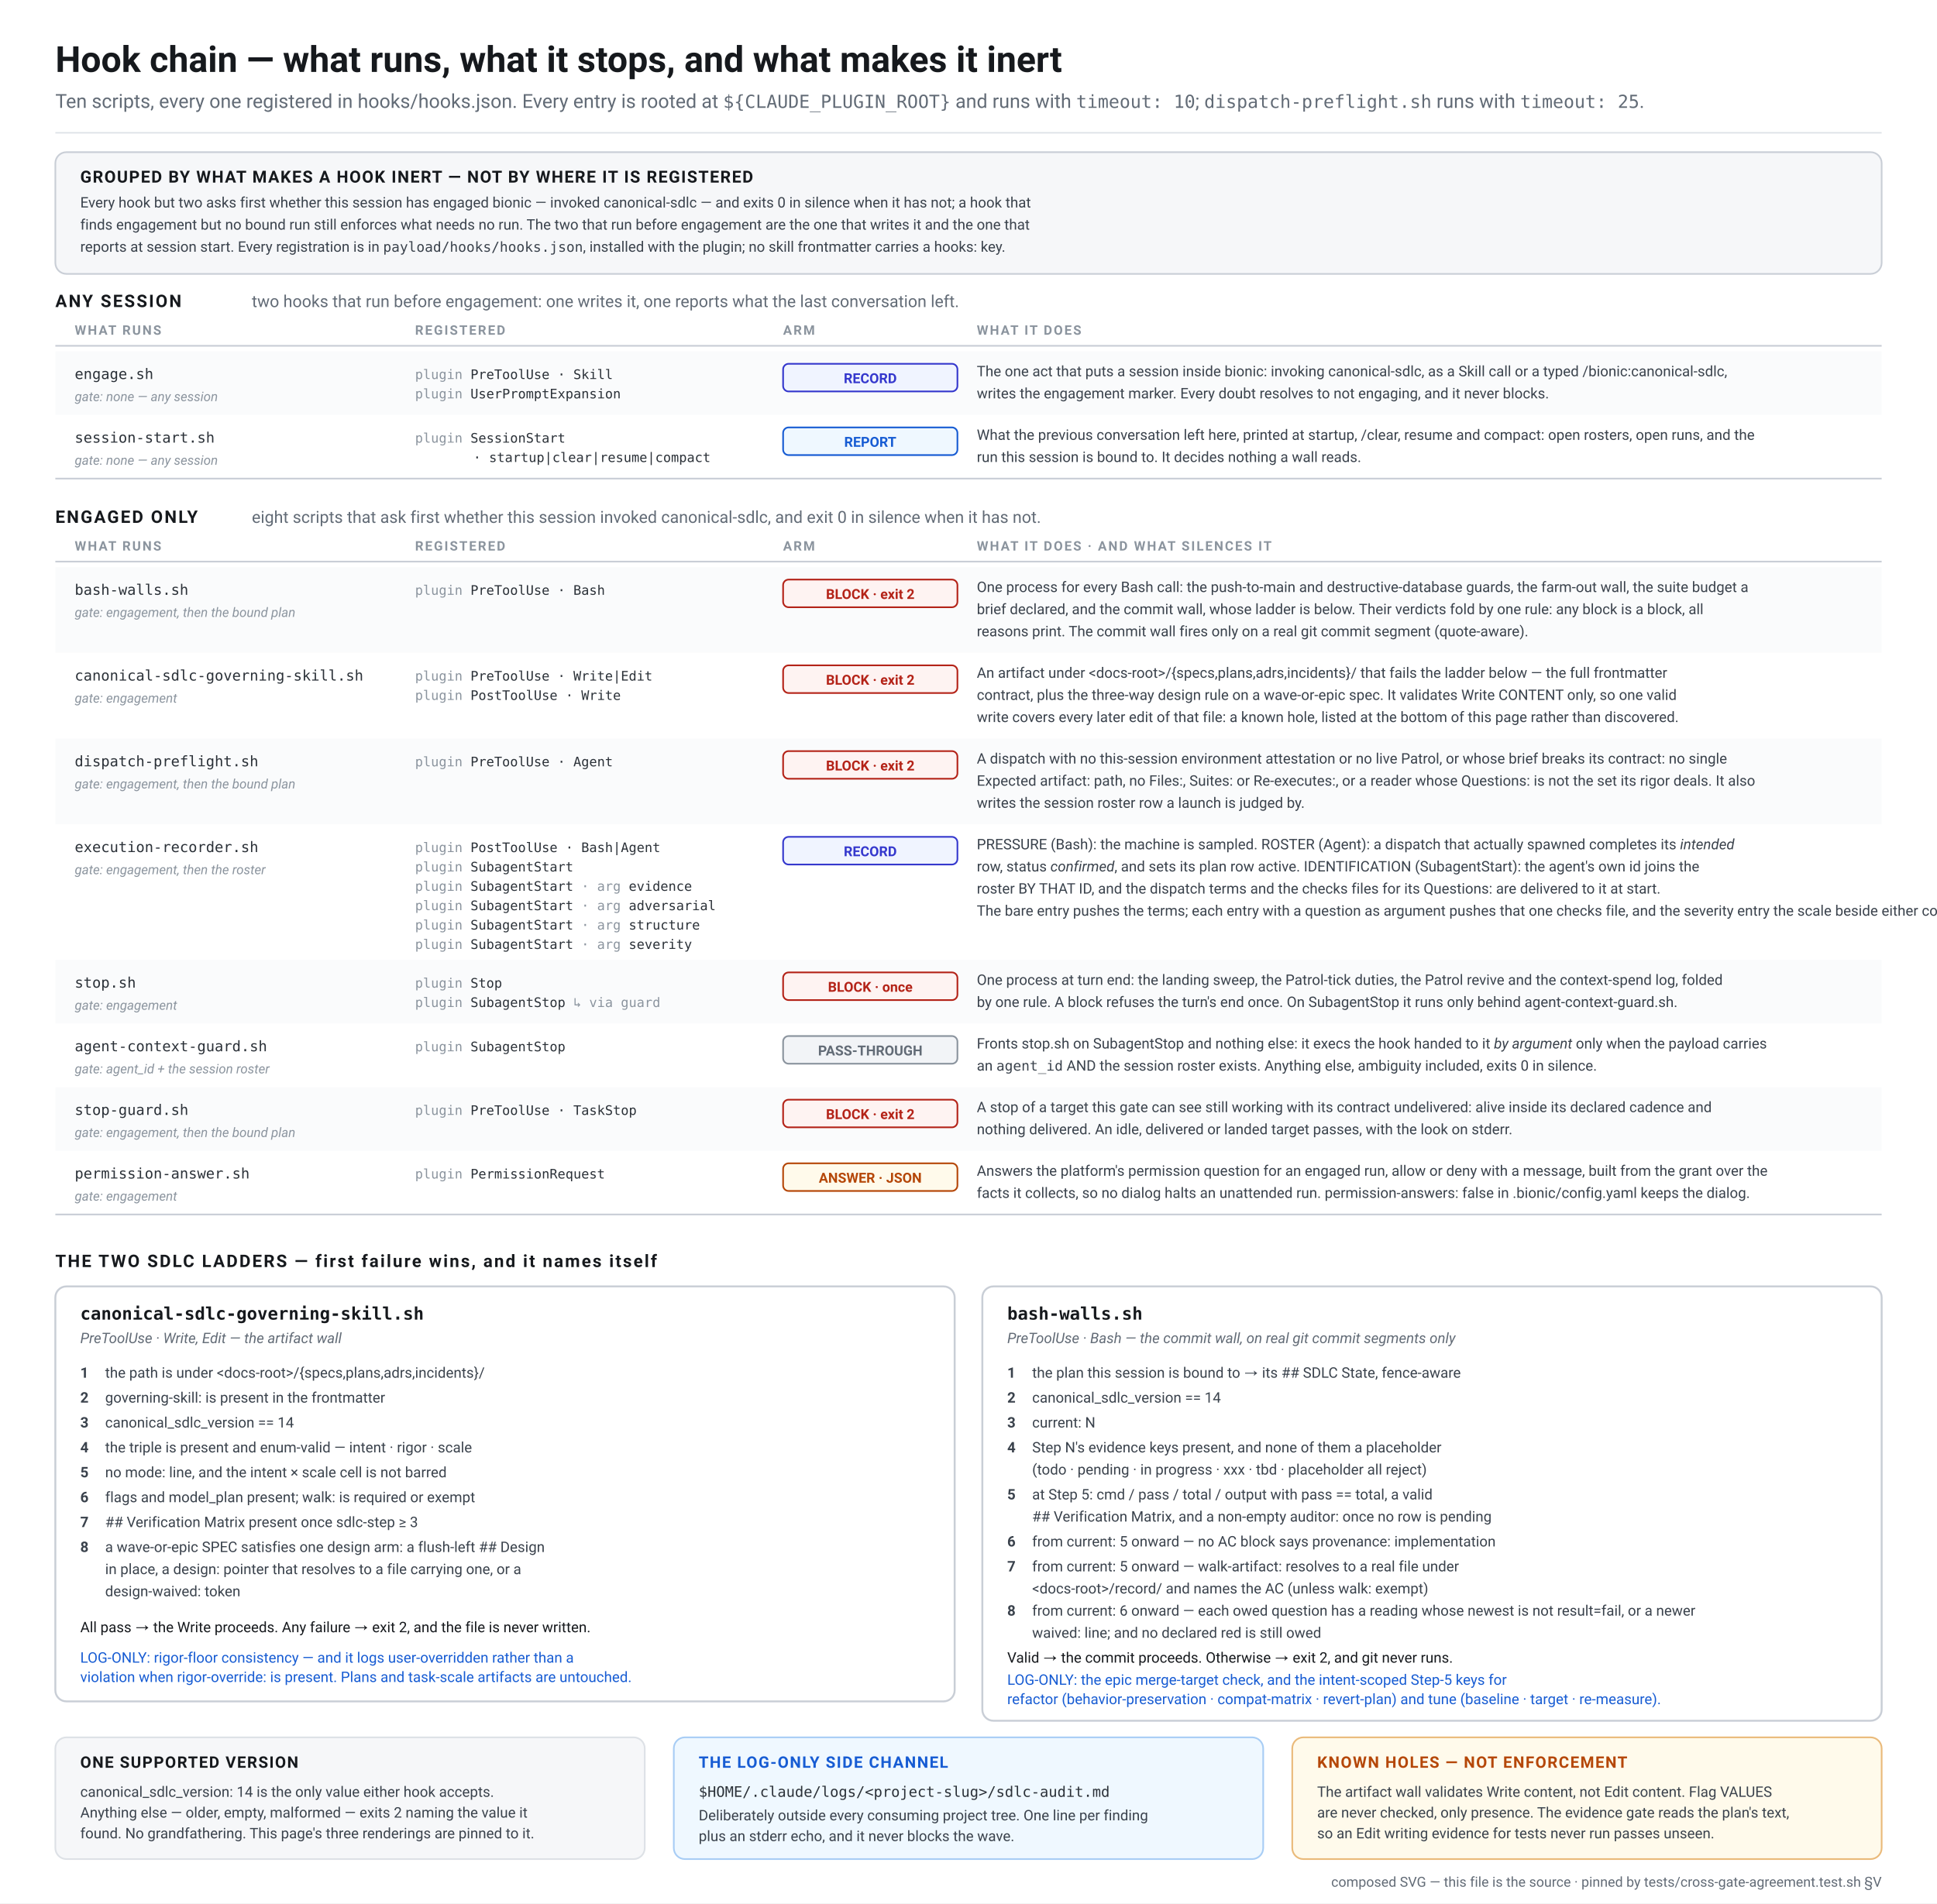
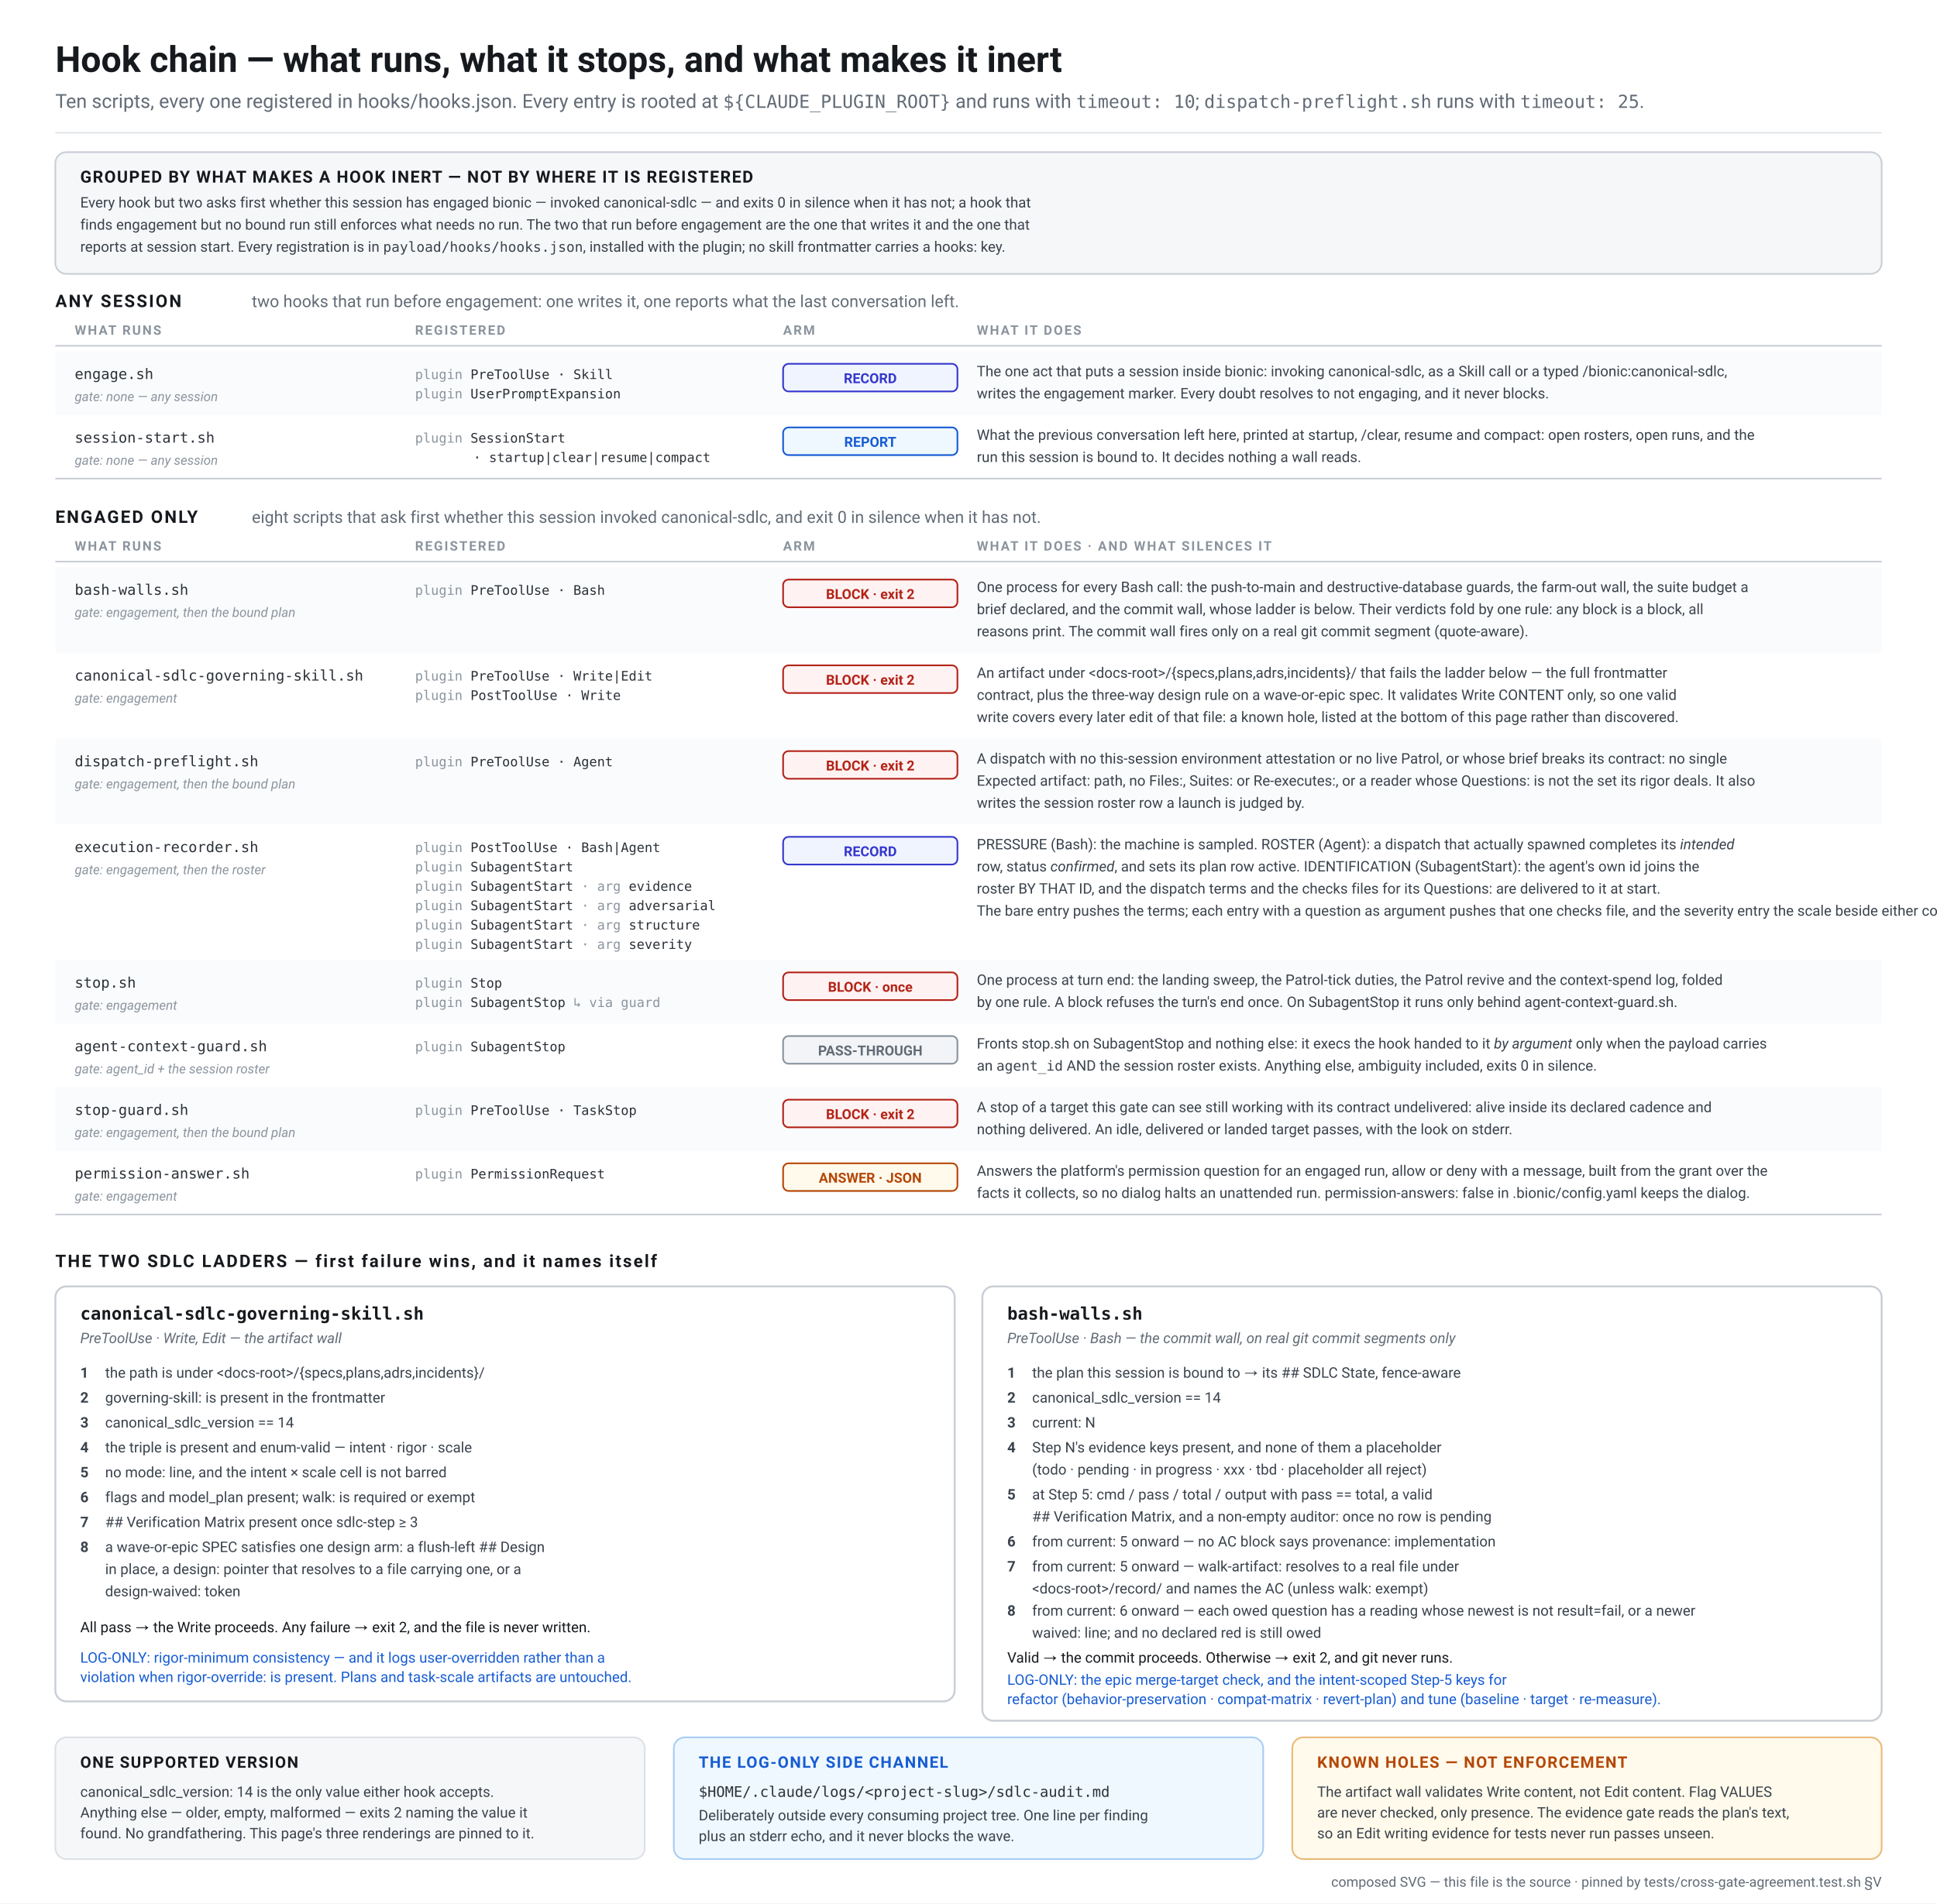
<svg xmlns="http://www.w3.org/2000/svg" width="1400" height="1376" viewBox="0 0 1400 1376" font-family="ui-sans-serif, -apple-system, BlinkMacSystemFont, 'Segoe UI', Roboto, Helvetica, Arial, sans-serif">
  <rect x="0" y="0" width="1400" height="1376" fill="#ffffff" />
  <text x="40" y="52" font-size="26" font-weight="700" fill="#16191d">Hook chain — what runs, what it stops, and what makes it inert</text>
  <text x="40" y="78" font-size="14" fill="#626b76">Ten scripts, every one registered in hooks/hooks.json. Every entry is rooted at <tspan font-family="ui-monospace, SFMono-Regular, Menlo, Consolas, monospace" font-size="13">${CLAUDE_PLUGIN_ROOT}</tspan> and runs with <tspan font-family="ui-monospace, SFMono-Regular, Menlo, Consolas, monospace" font-size="13">timeout: 10</tspan>; <tspan font-family="ui-monospace, SFMono-Regular, Menlo, Consolas, monospace" font-size="13">dispatch-preflight.sh</tspan> runs with <tspan font-family="ui-monospace, SFMono-Regular, Menlo, Consolas, monospace" font-size="13">timeout: 25</tspan>.</text>
  <line x1="40" y1="96" x2="1360" y2="96" stroke="#dde1e6" stroke-width="1" />
  <rect x="40" y="110" width="1320" height="88" rx="8" fill="#f6f7f9" stroke="#c9ced6" stroke-width="1.2" />
  <text x="58" y="132" font-size="12" font-weight="700" letter-spacing="0.8" fill="#16191d">GROUPED BY WHAT MAKES A HOOK INERT — NOT BY WHERE IT IS REGISTERED</text>
  <text x="58" y="150" font-size="10.5" fill="#3a424c">Every hook but two asks first whether this session has engaged bionic — invoked canonical-sdlc — and exits 0 in silence when it has not; a hook that</text>
  <text x="58" y="166" font-size="10.5" fill="#3a424c">finds engagement but no bound run still enforces what needs no run. The two that run before engagement are the one that writes it and the one that</text>
  <text x="58" y="182" font-size="10.5" fill="#3a424c">reports at session start. Every registration is in <tspan font-family="ui-monospace, SFMono-Regular, Menlo, Consolas, monospace" font-size="10">payload/hooks/hooks.json</tspan>, installed with the plugin; no skill frontmatter carries a hooks: key.</text>
  <text x="40" y="222" font-size="12.5" font-weight="700" letter-spacing="1.2" fill="#16191d">ANY SESSION</text>
  <text x="182" y="222" font-size="12" fill="#626b76">two hooks that run before engagement: one writes it, one reports what the last conversation left.</text>
  <text x="54" y="242" font-size="9.5" font-weight="700" letter-spacing="1.1" fill="#8b949e">WHAT RUNS</text>
  <text x="300" y="242" font-size="9.5" font-weight="700" letter-spacing="1.1" fill="#8b949e">REGISTERED</text>
  <text x="566" y="242" font-size="9.5" font-weight="700" letter-spacing="1.1" fill="#8b949e">ARM</text>
  <text x="706" y="242" font-size="9.5" font-weight="700" letter-spacing="1.1" fill="#8b949e">WHAT IT DOES</text>
  <line x1="40" y1="250" x2="1360" y2="250" stroke="#c9ced6" stroke-width="1.2" />
  <rect x="40" y="254" width="1320" height="46" fill="#fafbfc" />
  <text x="54" y="274" font-size="10.5" font-family="ui-monospace, SFMono-Regular, Menlo, Consolas, monospace" fill="#2b3138">engage.sh</text>
  <text x="54" y="290" font-size="9.5" font-style="italic" fill="#8b949e">gate: none — any session</text>
  <text class="hook-entry" data-event="PreToolUse" data-matcher="Skill" data-guard="" data-hook="engage.sh" x="300" y="274" font-size="9.5" font-family="ui-monospace, SFMono-Regular, Menlo, Consolas, monospace" fill="#2b3138">
    <tspan fill="#8b949e">plugin</tspan> PreToolUse · Skill</text>
  <text class="hook-entry" data-event="UserPromptExpansion" data-matcher="" data-guard="" data-hook="engage.sh" x="300" y="288" font-size="9.5" font-family="ui-monospace, SFMono-Regular, Menlo, Consolas, monospace" fill="#2b3138">
    <tspan fill="#8b949e">plugin</tspan> UserPromptExpansion</text>
  <rect x="566" y="263" width="126" height="20" rx="4" fill="#f0f4ff" stroke="#3538cd" stroke-width="1.2" />
  <text x="629" y="277" font-size="10" font-weight="600" fill="#3538cd" text-anchor="middle">RECORD</text>
  <text x="706" y="272" font-size="10.5" fill="#3a424c">The one act that puts a session inside bionic: invoking canonical-sdlc, as a Skill call or a typed /bionic:canonical-sdlc,</text>
  <text x="706" y="288" font-size="10.5" fill="#3a424c">writes the engagement marker. Every doubt resolves to not engaging, and it never blocks.</text>
  <rect x="40" y="300" width="1320" height="46" fill="#ffffff" />
  <text x="54" y="320" font-size="10.5" font-family="ui-monospace, SFMono-Regular, Menlo, Consolas, monospace" fill="#2b3138">session-start.sh</text>
  <text x="54" y="336" font-size="9.5" font-style="italic" fill="#8b949e">gate: none — any session</text>
  <text class="hook-entry" data-event="SessionStart" data-matcher="startup|clear|resume|compact" data-guard="" data-hook="session-start.sh" x="300" y="320" font-size="9.5" font-family="ui-monospace, SFMono-Regular, Menlo, Consolas, monospace" fill="#2b3138">
    <tspan fill="#8b949e">plugin</tspan> SessionStart</text>
  <text x="342" y="334" font-size="9.5" font-family="ui-monospace, SFMono-Regular, Menlo, Consolas, monospace" fill="#2b3138">· startup|clear|resume|compact</text>
  <rect x="566" y="309" width="126" height="20" rx="4" fill="#eff8ff" stroke="#175cd3" stroke-width="1.2" />
  <text x="629" y="323" font-size="10" font-weight="600" fill="#175cd3" text-anchor="middle">REPORT</text>
  <text x="706" y="318" font-size="10.5" fill="#3a424c">What the previous conversation left here, printed at startup, /clear, resume and compact: open rosters, open runs, and the</text>
  <text x="706" y="334" font-size="10.5" fill="#3a424c">run this session is bound to. It decides nothing a wall reads.</text>
  <line x1="40" y1="346" x2="1360" y2="346" stroke="#c9ced6" stroke-width="1.2" />
  <text x="40" y="378" font-size="12.5" font-weight="700" letter-spacing="1.2" fill="#16191d">ENGAGED ONLY</text>
  <text x="182" y="378" font-size="12" fill="#626b76">eight scripts that ask first whether this session invoked canonical-sdlc, and exit 0 in silence when it has not.</text>
  <text x="54" y="398" font-size="9.5" font-weight="700" letter-spacing="1.1" fill="#8b949e">WHAT RUNS</text>
  <text x="300" y="398" font-size="9.5" font-weight="700" letter-spacing="1.1" fill="#8b949e">REGISTERED</text>
  <text x="566" y="398" font-size="9.5" font-weight="700" letter-spacing="1.1" fill="#8b949e">ARM</text>
  <text x="706" y="398" font-size="9.5" font-weight="700" letter-spacing="1.1" fill="#8b949e">WHAT IT DOES · AND WHAT SILENCES IT</text>
  <line x1="40" y1="406" x2="1360" y2="406" stroke="#c9ced6" stroke-width="1.2" />
  <rect x="40" y="410" width="1320" height="62" fill="#fafbfc" />
  <text x="54" y="430" font-size="10.5" font-family="ui-monospace, SFMono-Regular, Menlo, Consolas, monospace" fill="#2b3138">bash-walls.sh</text>
  <text x="54" y="446" font-size="9.5" font-style="italic" fill="#8b949e">gate: engagement, then the bound plan</text>
  <text class="hook-entry" data-event="PreToolUse" data-matcher="Bash" data-guard="" data-hook="bash-walls.sh" x="300" y="430" font-size="9.5" font-family="ui-monospace, SFMono-Regular, Menlo, Consolas, monospace" fill="#2b3138">
    <tspan fill="#8b949e">plugin</tspan> PreToolUse · Bash</text>
  <rect x="566" y="419" width="126" height="20" rx="4" fill="#fef3f2" stroke="#b42318" stroke-width="1.2" />
  <text x="629" y="433" font-size="10" font-weight="600" fill="#b42318" text-anchor="middle">BLOCK · exit 2</text>
  <text x="706" y="428" font-size="10.5" fill="#3a424c">One process for every Bash call: the push-to-main and destructive-database guards, the farm-out wall, the suite budget a</text>
  <text x="706" y="444" font-size="10.5" fill="#3a424c">brief declared, and the commit wall, whose ladder is below. Their verdicts fold by one rule: any block is a block, all</text>
  <text x="706" y="460" font-size="10.5" fill="#3a424c">reasons print. The commit wall fires only on a real git commit segment (quote-aware).</text>
  <rect x="40" y="472" width="1320" height="62" fill="#ffffff" />
  <text x="54" y="492" font-size="10.5" font-family="ui-monospace, SFMono-Regular, Menlo, Consolas, monospace" fill="#2b3138">canonical-sdlc-governing-skill.sh</text>
  <text x="54" y="508" font-size="9.5" font-style="italic" fill="#8b949e">gate: engagement</text>
  <text class="hook-entry" data-event="PreToolUse" data-matcher="Write|Edit" data-guard="" data-hook="canonical-sdlc-governing-skill.sh" x="300" y="492" font-size="9.5" font-family="ui-monospace, SFMono-Regular, Menlo, Consolas, monospace" fill="#2b3138">
    <tspan fill="#8b949e">plugin</tspan> PreToolUse · Write|Edit</text>
  <text class="hook-entry" data-event="PostToolUse" data-matcher="Write" data-guard="" data-hook="canonical-sdlc-governing-skill.sh" x="300" y="506" font-size="9.5" font-family="ui-monospace, SFMono-Regular, Menlo, Consolas, monospace" fill="#2b3138">
    <tspan fill="#8b949e">plugin</tspan> PostToolUse · Write</text>
  <rect x="566" y="481" width="126" height="20" rx="4" fill="#fef3f2" stroke="#b42318" stroke-width="1.2" />
  <text x="629" y="495" font-size="10" font-weight="600" fill="#b42318" text-anchor="middle">BLOCK · exit 2</text>
  <text x="706" y="490" font-size="10.5" fill="#3a424c">An artifact under &lt;docs-root&gt;/{specs,plans,adrs,incidents}/ that fails the ladder below — the full frontmatter</text>
  <text x="706" y="506" font-size="10.5" fill="#3a424c">contract, plus the three-way design rule on a wave-or-epic spec. It validates Write CONTENT only, so one valid</text>
  <text x="706" y="522" font-size="10.5" fill="#3a424c">write covers every later edit of that file: a known hole, listed at the bottom of this page rather than discovered.</text>
  <rect x="40" y="534" width="1320" height="62" fill="#fafbfc" />
  <text x="54" y="554" font-size="10.5" font-family="ui-monospace, SFMono-Regular, Menlo, Consolas, monospace" fill="#2b3138">dispatch-preflight.sh</text>
  <text x="54" y="570" font-size="9.5" font-style="italic" fill="#8b949e">gate: engagement, then the bound plan</text>
  <text class="hook-entry" data-event="PreToolUse" data-matcher="Agent" data-guard="" data-hook="dispatch-preflight.sh" x="300" y="554" font-size="9.5" font-family="ui-monospace, SFMono-Regular, Menlo, Consolas, monospace" fill="#2b3138">
    <tspan fill="#8b949e">plugin</tspan> PreToolUse · Agent</text>
  <rect x="566" y="543" width="126" height="20" rx="4" fill="#fef3f2" stroke="#b42318" stroke-width="1.2" />
  <text x="629" y="557" font-size="10" font-weight="600" fill="#b42318" text-anchor="middle">BLOCK · exit 2</text>
  <text x="706" y="552" font-size="10.5" fill="#3a424c">A dispatch with no this-session environment attestation or no live Patrol, or whose brief breaks its contract: no single</text>
  <text x="706" y="568" font-size="10.5" fill="#3a424c">Expected artifact: path, no Files:, Suites: or Re-executes:, or a reader whose Questions: is not the set its rigor deals. It also</text>
  <text x="706" y="584" font-size="10.5" fill="#3a424c">writes the session roster row a launch is judged by.</text>
  <rect x="40" y="596" width="1320" height="98" fill="#ffffff" />
  <text x="54" y="616" font-size="10.5" font-family="ui-monospace, SFMono-Regular, Menlo, Consolas, monospace" fill="#2b3138">execution-recorder.sh</text>
  <text x="54" y="632" font-size="9.5" font-style="italic" fill="#8b949e">gate: engagement, then the roster</text>
  <text class="hook-entry" data-event="PostToolUse" data-matcher="Bash|Agent" data-guard="" data-hook="execution-recorder.sh" x="300" y="616" font-size="9.5" font-family="ui-monospace, SFMono-Regular, Menlo, Consolas, monospace" fill="#2b3138">
    <tspan fill="#8b949e">plugin</tspan> PostToolUse · Bash|Agent</text>
  <text class="hook-entry" data-event="SubagentStart" data-matcher="" data-guard="" data-hook="execution-recorder.sh" x="300" y="630" font-size="9.5" font-family="ui-monospace, SFMono-Regular, Menlo, Consolas, monospace" fill="#2b3138">
    <tspan fill="#8b949e">plugin</tspan> SubagentStart</text>
  <text class="hook-entry" data-event="SubagentStart" data-matcher="" data-guard="" data-hook="execution-recorder.sh" data-arg="evidence" x="300" y="644" font-size="9.5" font-family="ui-monospace, SFMono-Regular, Menlo, Consolas, monospace" fill="#2b3138">
    <tspan fill="#8b949e">plugin</tspan> SubagentStart <tspan fill="#8b949e">· arg</tspan> evidence</text>
  <text class="hook-entry" data-event="SubagentStart" data-matcher="" data-guard="" data-hook="execution-recorder.sh" data-arg="adversarial" x="300" y="658" font-size="9.5" font-family="ui-monospace, SFMono-Regular, Menlo, Consolas, monospace" fill="#2b3138">
    <tspan fill="#8b949e">plugin</tspan> SubagentStart <tspan fill="#8b949e">· arg</tspan> adversarial</text>
  <text class="hook-entry" data-event="SubagentStart" data-matcher="" data-guard="" data-hook="execution-recorder.sh" data-arg="structure" x="300" y="672" font-size="9.5" font-family="ui-monospace, SFMono-Regular, Menlo, Consolas, monospace" fill="#2b3138">
    <tspan fill="#8b949e">plugin</tspan> SubagentStart <tspan fill="#8b949e">· arg</tspan> structure</text>
  <text class="hook-entry" data-event="SubagentStart" data-matcher="" data-guard="" data-hook="execution-recorder.sh" data-arg="severity" x="300" y="686" font-size="9.5" font-family="ui-monospace, SFMono-Regular, Menlo, Consolas, monospace" fill="#2b3138">
    <tspan fill="#8b949e">plugin</tspan> SubagentStart <tspan fill="#8b949e">· arg</tspan> severity</text>
  <rect x="566" y="605" width="126" height="20" rx="4" fill="#f0f4ff" stroke="#3538cd" stroke-width="1.2" />
  <text x="629" y="619" font-size="10" font-weight="600" fill="#3538cd" text-anchor="middle">RECORD</text>
  <text x="706" y="614" font-size="10.5" fill="#3a424c">PRESSURE (Bash): the machine is sampled. ROSTER (Agent): a dispatch that actually spawned completes its <tspan font-style="italic">intended</tspan>
  </text>
  <text x="706" y="630" font-size="10.5" fill="#3a424c">row, status <tspan font-style="italic">confirmed</tspan>, and sets its plan row active. IDENTIFICATION (SubagentStart): the agent's own id joins the</text>
  <text x="706" y="646" font-size="10.5" fill="#3a424c">roster BY THAT ID, and the dispatch terms and the checks files for its Questions: are delivered to it at start.</text>
  <text x="706" y="662" font-size="10.5" fill="#3a424c">The bare entry pushes the terms; each entry with a question as argument pushes that one checks file, and the severity entry the scale beside either code question, one string each.</text>
  <rect x="40" y="694" width="1320" height="46" fill="#fafbfc" />
  <text x="54" y="714" font-size="10.5" font-family="ui-monospace, SFMono-Regular, Menlo, Consolas, monospace" fill="#2b3138">stop.sh</text>
  <text x="54" y="730" font-size="9.5" font-style="italic" fill="#8b949e">gate: engagement</text>
  <text class="hook-entry" data-event="Stop" data-matcher="" data-guard="" data-hook="stop.sh" x="300" y="714" font-size="9.5" font-family="ui-monospace, SFMono-Regular, Menlo, Consolas, monospace" fill="#2b3138">
    <tspan fill="#8b949e">plugin</tspan> Stop</text>
  <text class="hook-entry" data-event="SubagentStop" data-matcher="" data-guard="agent-context-guard.sh" data-hook="stop.sh" x="300" y="728" font-size="9.5" font-family="ui-monospace, SFMono-Regular, Menlo, Consolas, monospace" fill="#2b3138">
    <tspan fill="#8b949e">plugin</tspan> SubagentStop <tspan fill="#8b949e">↳ via guard</tspan>
  </text>
  <rect x="566" y="703" width="126" height="20" rx="4" fill="#fef3f2" stroke="#b42318" stroke-width="1.2" />
  <text x="629" y="717" font-size="10" font-weight="600" fill="#b42318" text-anchor="middle">BLOCK · once</text>
  <text x="706" y="712" font-size="10.5" fill="#3a424c">One process at turn end: the landing sweep, the Patrol-tick duties, the Patrol revive and the context-spend log, folded</text>
  <text x="706" y="728" font-size="10.5" fill="#3a424c">by one rule. A block refuses the turn's end once. On SubagentStop it runs only behind agent-context-guard.sh.</text>
  <rect x="40" y="740" width="1320" height="46" fill="#ffffff" />
  <text x="54" y="760" font-size="10.5" font-family="ui-monospace, SFMono-Regular, Menlo, Consolas, monospace" fill="#2b3138">agent-context-guard.sh</text>
  <text x="54" y="776" font-size="9.5" font-style="italic" fill="#8b949e">gate: agent_id + the session roster</text>
  <text class="hook-entry" data-event="SubagentStop" data-matcher="" data-guard="" data-hook="agent-context-guard.sh" x="300" y="760" font-size="9.5" font-family="ui-monospace, SFMono-Regular, Menlo, Consolas, monospace" fill="#2b3138">
    <tspan fill="#8b949e">plugin</tspan> SubagentStop</text>
  <rect x="566" y="749" width="126" height="20" rx="4" fill="#f2f4f7" stroke="#8b949e" stroke-width="1.2" />
  <text x="629" y="763" font-size="10" font-weight="600" fill="#626b76" text-anchor="middle">PASS-THROUGH</text>
  <text x="706" y="758" font-size="10.5" fill="#3a424c">Fronts stop.sh on SubagentStop and nothing else: it execs the hook handed to it <tspan font-style="italic">by argument</tspan> only when the payload carries</text>
  <text x="706" y="774" font-size="10.5" fill="#3a424c">an <tspan font-family="ui-monospace, SFMono-Regular, Menlo, Consolas, monospace" font-size="10">agent_id</tspan> AND the session roster exists. Anything else, ambiguity included, exits 0 in silence.</text>
  <rect x="40" y="786" width="1320" height="46" fill="#fafbfc" />
  <text x="54" y="806" font-size="10.5" font-family="ui-monospace, SFMono-Regular, Menlo, Consolas, monospace" fill="#2b3138">stop-guard.sh</text>
  <text x="54" y="822" font-size="9.5" font-style="italic" fill="#8b949e">gate: engagement, then the bound plan</text>
  <text class="hook-entry" data-event="PreToolUse" data-matcher="TaskStop" data-guard="" data-hook="stop-guard.sh" x="300" y="806" font-size="9.5" font-family="ui-monospace, SFMono-Regular, Menlo, Consolas, monospace" fill="#2b3138">
    <tspan fill="#8b949e">plugin</tspan> PreToolUse · TaskStop</text>
  <rect x="566" y="795" width="126" height="20" rx="4" fill="#fef3f2" stroke="#b42318" stroke-width="1.2" />
  <text x="629" y="809" font-size="10" font-weight="600" fill="#b42318" text-anchor="middle">BLOCK · exit 2</text>
  <text x="706" y="804" font-size="10.5" fill="#3a424c">A stop of a target this gate can see still working with its contract undelivered: alive inside its declared cadence and</text>
  <text x="706" y="820" font-size="10.5" fill="#3a424c">nothing delivered. An idle, delivered or landed target passes, with the look on stderr.</text>
  <rect x="40" y="832" width="1320" height="46" fill="#ffffff" />
  <text x="54" y="852" font-size="10.5" font-family="ui-monospace, SFMono-Regular, Menlo, Consolas, monospace" fill="#2b3138">permission-answer.sh</text>
  <text x="54" y="868" font-size="9.5" font-style="italic" fill="#8b949e">gate: engagement</text>
  <text class="hook-entry" data-event="PermissionRequest" data-matcher="" data-guard="" data-hook="permission-answer.sh" x="300" y="852" font-size="9.5" font-family="ui-monospace, SFMono-Regular, Menlo, Consolas, monospace" fill="#2b3138">
    <tspan fill="#8b949e">plugin</tspan> PermissionRequest</text>
  <rect x="566" y="841" width="126" height="20" rx="4" fill="#fffaeb" stroke="#b54708" stroke-width="1.2" />
  <text x="629" y="855" font-size="10" font-weight="600" fill="#b54708" text-anchor="middle">ANSWER · JSON</text>
  <text x="706" y="850" font-size="10.5" fill="#3a424c">Answers the platform's permission question for an engaged run, allow or deny with a message, built from the grant over the</text>
  <text x="706" y="866" font-size="10.5" fill="#3a424c">facts it collects, so no dialog halts an unattended run. permission-answers: false in .bionic/config.yaml keeps the dialog.</text>
  <line x1="40" y1="878" x2="1360" y2="878" stroke="#c9ced6" stroke-width="1.2" />
  <text x="40" y="916" font-size="12.5" font-weight="700" letter-spacing="1.2" fill="#16191d">THE TWO SDLC LADDERS — first failure wins, and it names itself</text>
  <rect x="40" y="930" width="650" height="300" rx="8" fill="#ffffff" stroke="#c9ced6" stroke-width="1.4" />
  <text x="58" y="954" font-size="12.5" font-weight="700" font-family="ui-monospace, SFMono-Regular, Menlo, Consolas, monospace" fill="#16191d">canonical-sdlc-governing-skill.sh</text>
  <text x="58" y="971" font-size="10.5" font-style="italic" fill="#626b76">PreToolUse · Write, Edit — the artifact wall</text>
  <text x="58" y="996" font-size="10.5" font-weight="700" fill="#3a424c">1</text>
  <text x="76" y="996" font-size="10.5" fill="#3a424c">the path is under &lt;docs-root&gt;/{specs,plans,adrs,incidents}/</text>
  <text x="58" y="1014" font-size="10.5" font-weight="700" fill="#3a424c">2</text>
  <text x="76" y="1014" font-size="10.5" fill="#3a424c">governing-skill: is present in the frontmatter</text>
  <text x="58" y="1032" font-size="10.5" font-weight="700" fill="#3a424c">3</text>
  <text class="version-pin" data-pin="hook-chain-governing-ladder" x="76" y="1032" font-size="10.5" fill="#3a424c">canonical_sdlc_version == 14</text>
  <text x="58" y="1050" font-size="10.5" font-weight="700" fill="#3a424c">4</text>
  <text x="76" y="1050" font-size="10.5" fill="#3a424c">the triple is present and enum-valid — intent · rigor · scale</text>
  <text x="58" y="1068" font-size="10.5" font-weight="700" fill="#3a424c">5</text>
  <text x="76" y="1068" font-size="10.5" fill="#3a424c">no mode: line, and the intent × scale cell is not barred</text>
  <text x="58" y="1086" font-size="10.5" font-weight="700" fill="#3a424c">6</text>
  <text x="76" y="1086" font-size="10.5" fill="#3a424c">flags and model_plan present; walk: is required or exempt</text>
  <text x="58" y="1104" font-size="10.5" font-weight="700" fill="#3a424c">7</text>
  <text x="76" y="1104" font-size="10.5" fill="#3a424c">## Verification Matrix present once sdlc-step ≥ 3</text>
  <text x="58" y="1122" font-size="10.5" font-weight="700" fill="#3a424c">8</text>
  <text x="76" y="1122" font-size="10.5" fill="#3a424c">a wave-or-epic SPEC satisfies one design arm: a flush-left ## Design</text>
  <text x="76" y="1138" font-size="10.5" fill="#3a424c">in place, a design: pointer that resolves to a file carrying one, or a</text>
  <text x="76" y="1154" font-size="10.5" fill="#3a424c">design-waived: token</text>
  <text x="58" y="1180" font-size="10.5" fill="#16191d">All pass → the Write proceeds. Any failure → exit 2, and the file is never written.</text>
-   <text x="58" y="1202" font-size="10.5" fill="#175cd3">LOG-ONLY: rigor-floor consistency — and it logs user-overridden rather than a</text>
+   <text x="58" y="1202" font-size="10.5" fill="#175cd3">LOG-ONLY: rigor-minimum consistency — and it logs user-overridden rather than a</text>
  <text x="58" y="1216" font-size="10.5" fill="#175cd3">violation when rigor-override: is present. Plans and task-scale artifacts are untouched.</text>
  <rect x="710" y="930" width="650" height="314" rx="8" fill="#ffffff" stroke="#c9ced6" stroke-width="1.4" />
  <text x="728" y="954" font-size="12.5" font-weight="700" font-family="ui-monospace, SFMono-Regular, Menlo, Consolas, monospace" fill="#16191d">bash-walls.sh</text>
  <text x="728" y="971" font-size="10.5" font-style="italic" fill="#626b76">PreToolUse · Bash — the commit wall, on real git commit segments only</text>
  <text x="728" y="996" font-size="10.5" font-weight="700" fill="#3a424c">1</text>
  <text x="746" y="996" font-size="10.5" fill="#3a424c">the plan this session is bound to → its ## SDLC State, fence-aware</text>
  <text x="728" y="1014" font-size="10.5" font-weight="700" fill="#3a424c">2</text>
  <text class="version-pin" data-pin="hook-chain-evidence-ladder" x="746" y="1014" font-size="10.5" fill="#3a424c">canonical_sdlc_version == 14</text>
  <text x="728" y="1032" font-size="10.5" font-weight="700" fill="#3a424c">3</text>
  <text x="746" y="1032" font-size="10.5" fill="#3a424c">current: N</text>
  <text x="728" y="1050" font-size="10.5" font-weight="700" fill="#3a424c">4</text>
  <text x="746" y="1050" font-size="10.5" fill="#3a424c">Step N's evidence keys present, and none of them a placeholder</text>
  <text x="746" y="1066" font-size="10.5" fill="#3a424c">(todo · pending · in progress · xxx · tbd · placeholder all reject)</text>
  <text x="728" y="1084" font-size="10.5" font-weight="700" fill="#3a424c">5</text>
  <text x="746" y="1084" font-size="10.5" fill="#3a424c">at Step 5: cmd / pass / total / output with pass == total, a valid</text>
  <text x="746" y="1100" font-size="10.5" fill="#3a424c">## Verification Matrix, and a non-empty auditor: once no row is pending</text>
  <text x="728" y="1118" font-size="10.5" font-weight="700" fill="#3a424c">6</text>
  <text x="746" y="1118" font-size="10.5" fill="#3a424c">from current: 5 onward — no AC block says provenance: implementation</text>
  <text x="728" y="1136" font-size="10.5" font-weight="700" fill="#3a424c">7</text>
  <text x="746" y="1136" font-size="10.5" fill="#3a424c">from current: 5 onward — walk-artifact: resolves to a real file under</text>
  <text x="746" y="1152" font-size="10.5" fill="#3a424c">&lt;docs-root&gt;/record/ and names the AC (unless walk: exempt)</text>
  <text x="728" y="1168" font-size="10.5" font-weight="700" fill="#3a424c">8</text>
  <text x="746" y="1168" font-size="10.5" fill="#3a424c">from current: 6 onward — each owed question has a reading whose newest is not result=fail, or a newer</text>
  <text x="746" y="1184" font-size="10.5" fill="#3a424c">waived: line; and no declared red is still owed</text>
  <text x="728" y="1202" font-size="10.5" fill="#16191d">Valid → the commit proceeds. Otherwise → exit 2, and git never runs.</text>
  <text x="728" y="1218" font-size="10.5" fill="#175cd3">LOG-ONLY: the epic merge-target check, and the intent-scoped Step-5 keys for</text>
  <text x="728" y="1232" font-size="10.5" fill="#175cd3">refactor (behavior-preservation · compat-matrix · revert-plan) and tune (baseline · target · re-measure).</text>
  <rect x="40" y="1256" width="426" height="88" rx="8" fill="#f6f7f9" stroke="#dde1e6" stroke-width="1.2" />
  <text x="58" y="1278" font-size="11.5" font-weight="700" letter-spacing="0.8" fill="#16191d">ONE SUPPORTED VERSION</text>
  <text class="version-pin" data-pin="hook-chain-version-callout" x="58" y="1299" font-size="10.5" fill="#3a424c">canonical_sdlc_version: 14 is the only value either hook accepts.</text>
  <text x="58" y="1314" font-size="10.5" fill="#3a424c">Anything else — older, empty, malformed — exits 2 naming the value it</text>
  <text x="58" y="1329" font-size="10.5" fill="#3a424c">found. No grandfathering. This page's three renderings are pinned to it.</text>
  <rect x="487" y="1256" width="426" height="88" rx="8" fill="#eff8ff" stroke="#a8cdf5" stroke-width="1.2" />
  <text x="505" y="1278" font-size="11.5" font-weight="700" letter-spacing="0.8" fill="#175cd3">THE LOG-ONLY SIDE CHANNEL</text>
  <text x="505" y="1299" font-size="10.5" font-family="ui-monospace, SFMono-Regular, Menlo, Consolas, monospace" fill="#2b3138">$HOME/.claude/logs/&lt;project-slug&gt;/sdlc-audit.md</text>
  <text x="505" y="1316" font-size="10.5" fill="#3a424c">Deliberately outside every consuming project tree. One line per finding</text>
  <text x="505" y="1331" font-size="10.5" fill="#3a424c">plus an stderr echo, and it never blocks the wave.</text>
  <rect x="934" y="1256" width="426" height="88" rx="8" fill="#fffaeb" stroke="#eaba7a" stroke-width="1.2" />
  <text x="952" y="1278" font-size="11.5" font-weight="700" letter-spacing="0.8" fill="#b54708">KNOWN HOLES — NOT ENFORCEMENT</text>
  <text x="952" y="1299" font-size="10.5" fill="#3a424c">The artifact wall validates Write content, not Edit content. Flag VALUES</text>
  <text x="952" y="1314" font-size="10.5" fill="#3a424c">are never checked, only presence. The evidence gate reads the plan's text,</text>
  <text x="952" y="1329" font-size="10.5" fill="#3a424c">so an Edit writing evidence for tests never run passes unseen.</text>
  <text x="1360" y="1364" font-size="10" text-anchor="end" fill="#626b76">composed SVG — this file is the source · pinned by tests/cross-gate-agreement.test.sh §V</text>
</svg>
